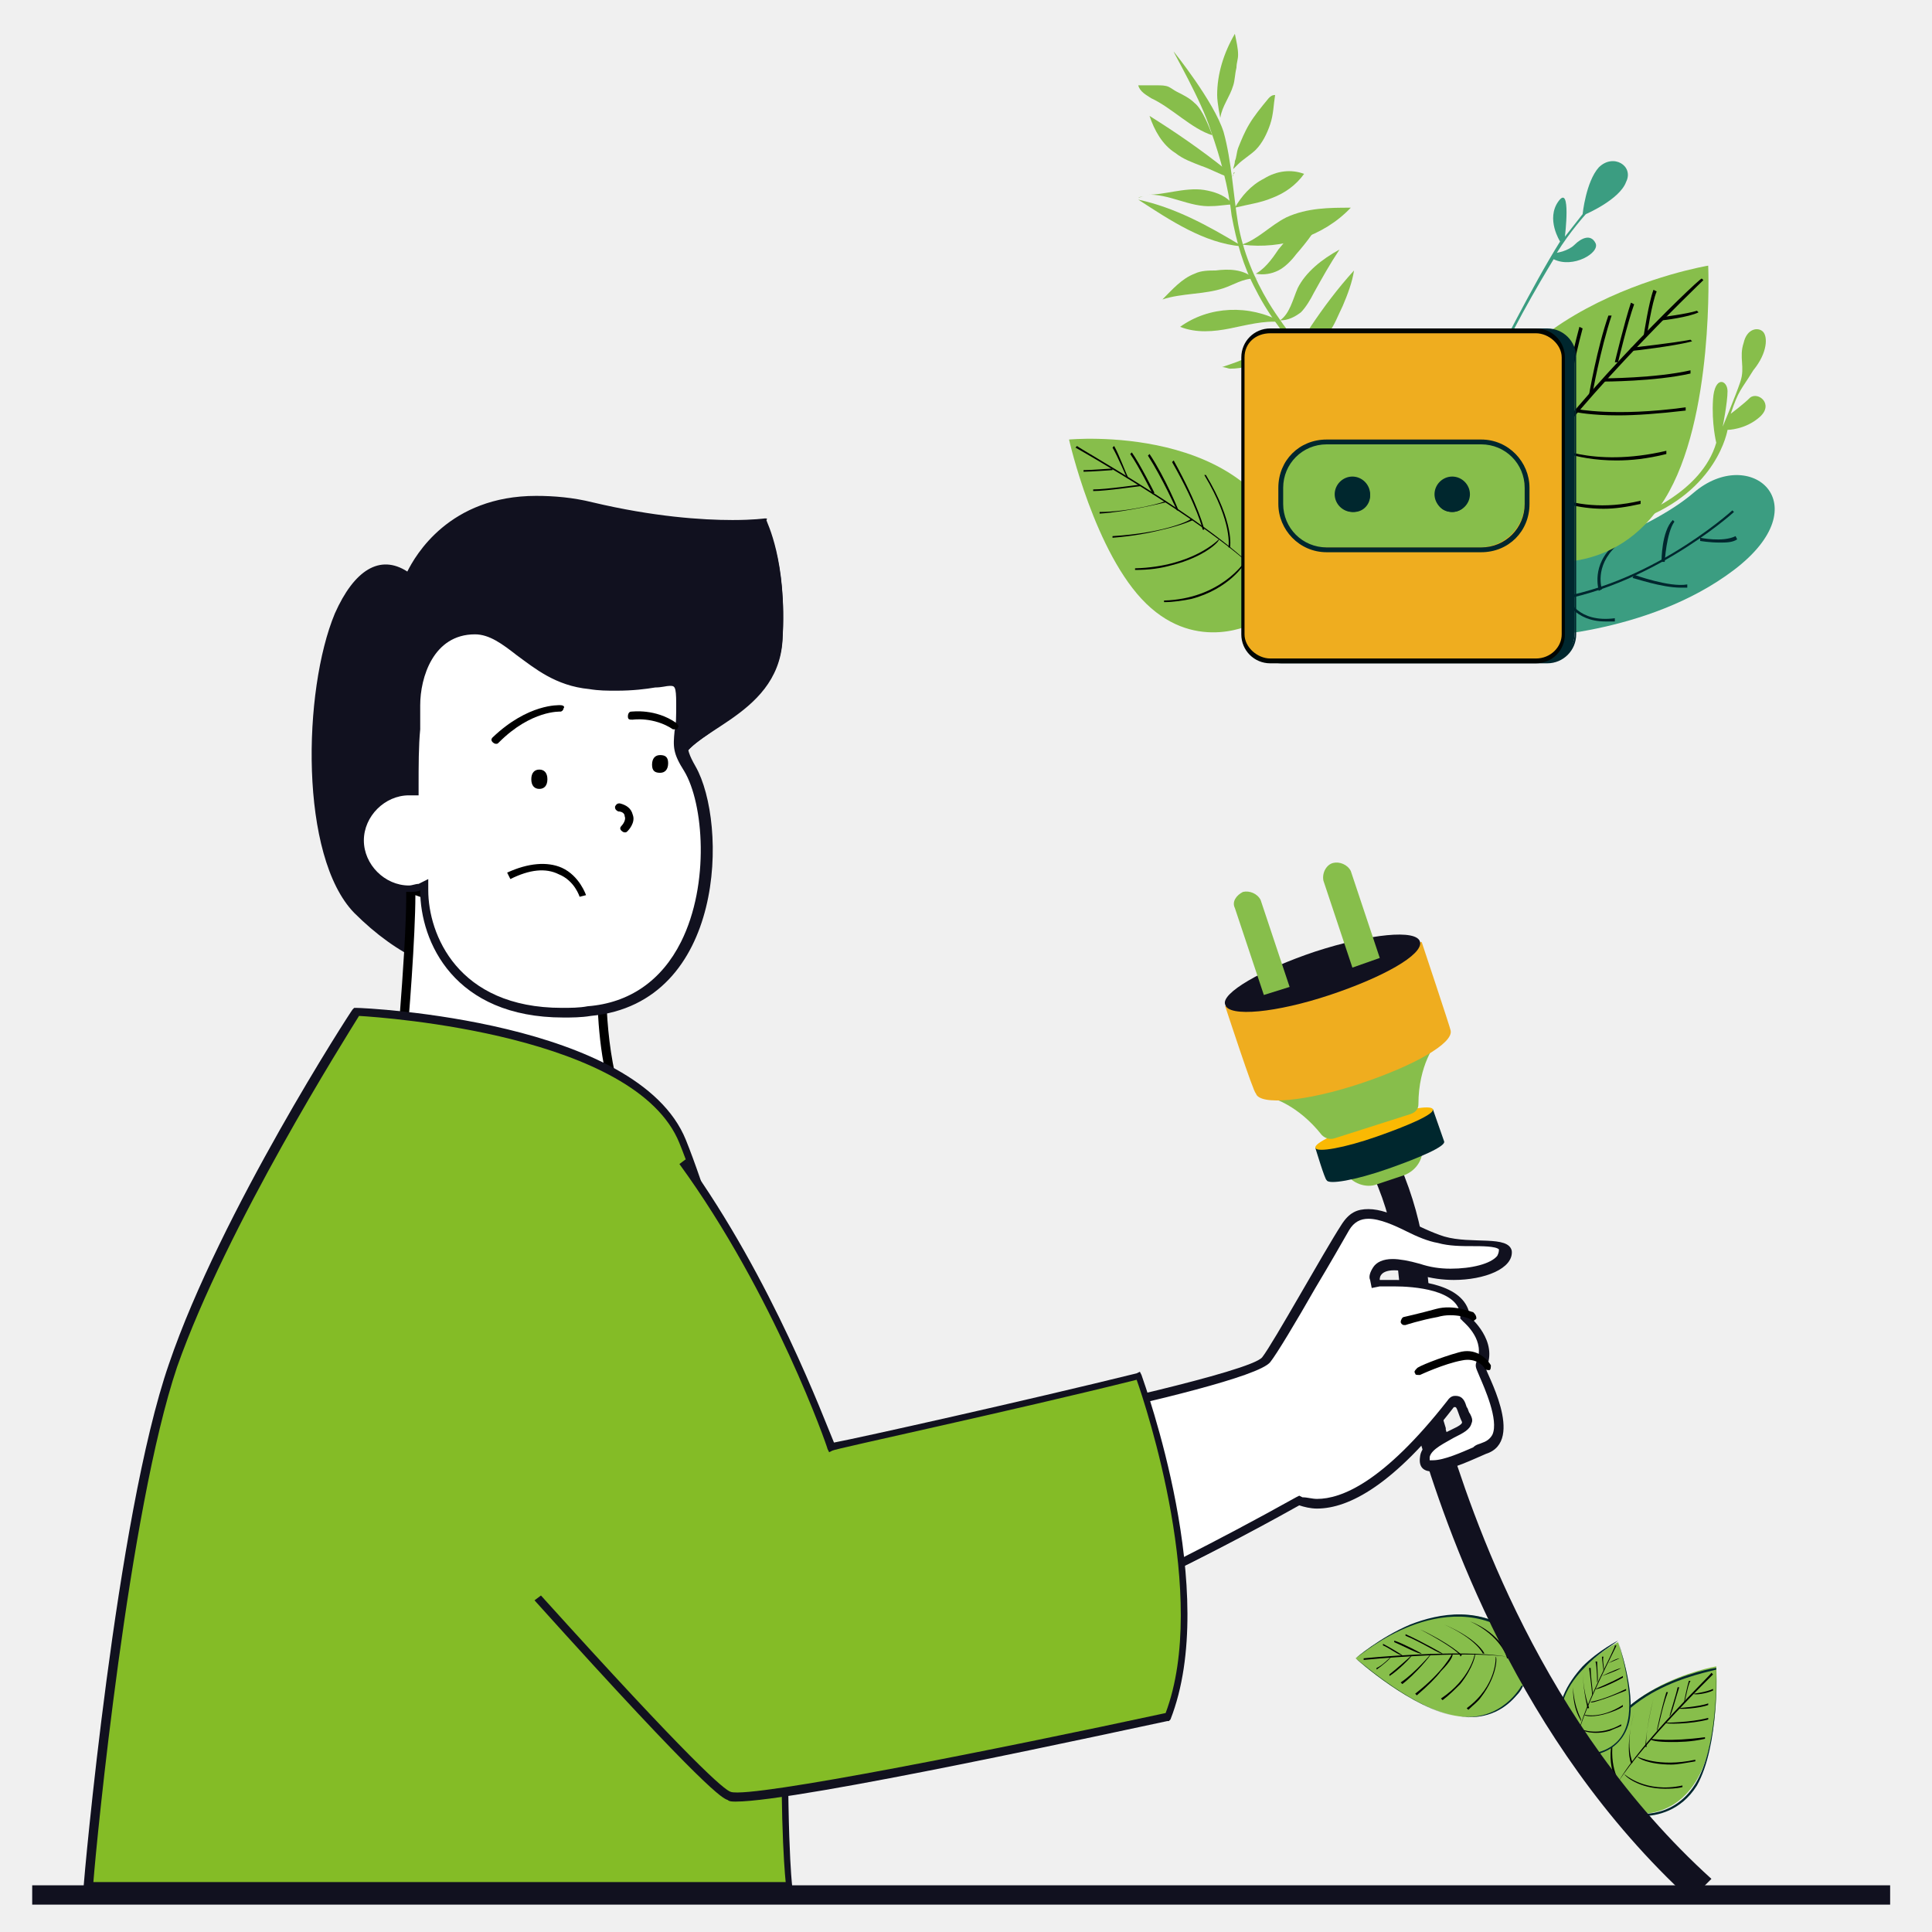
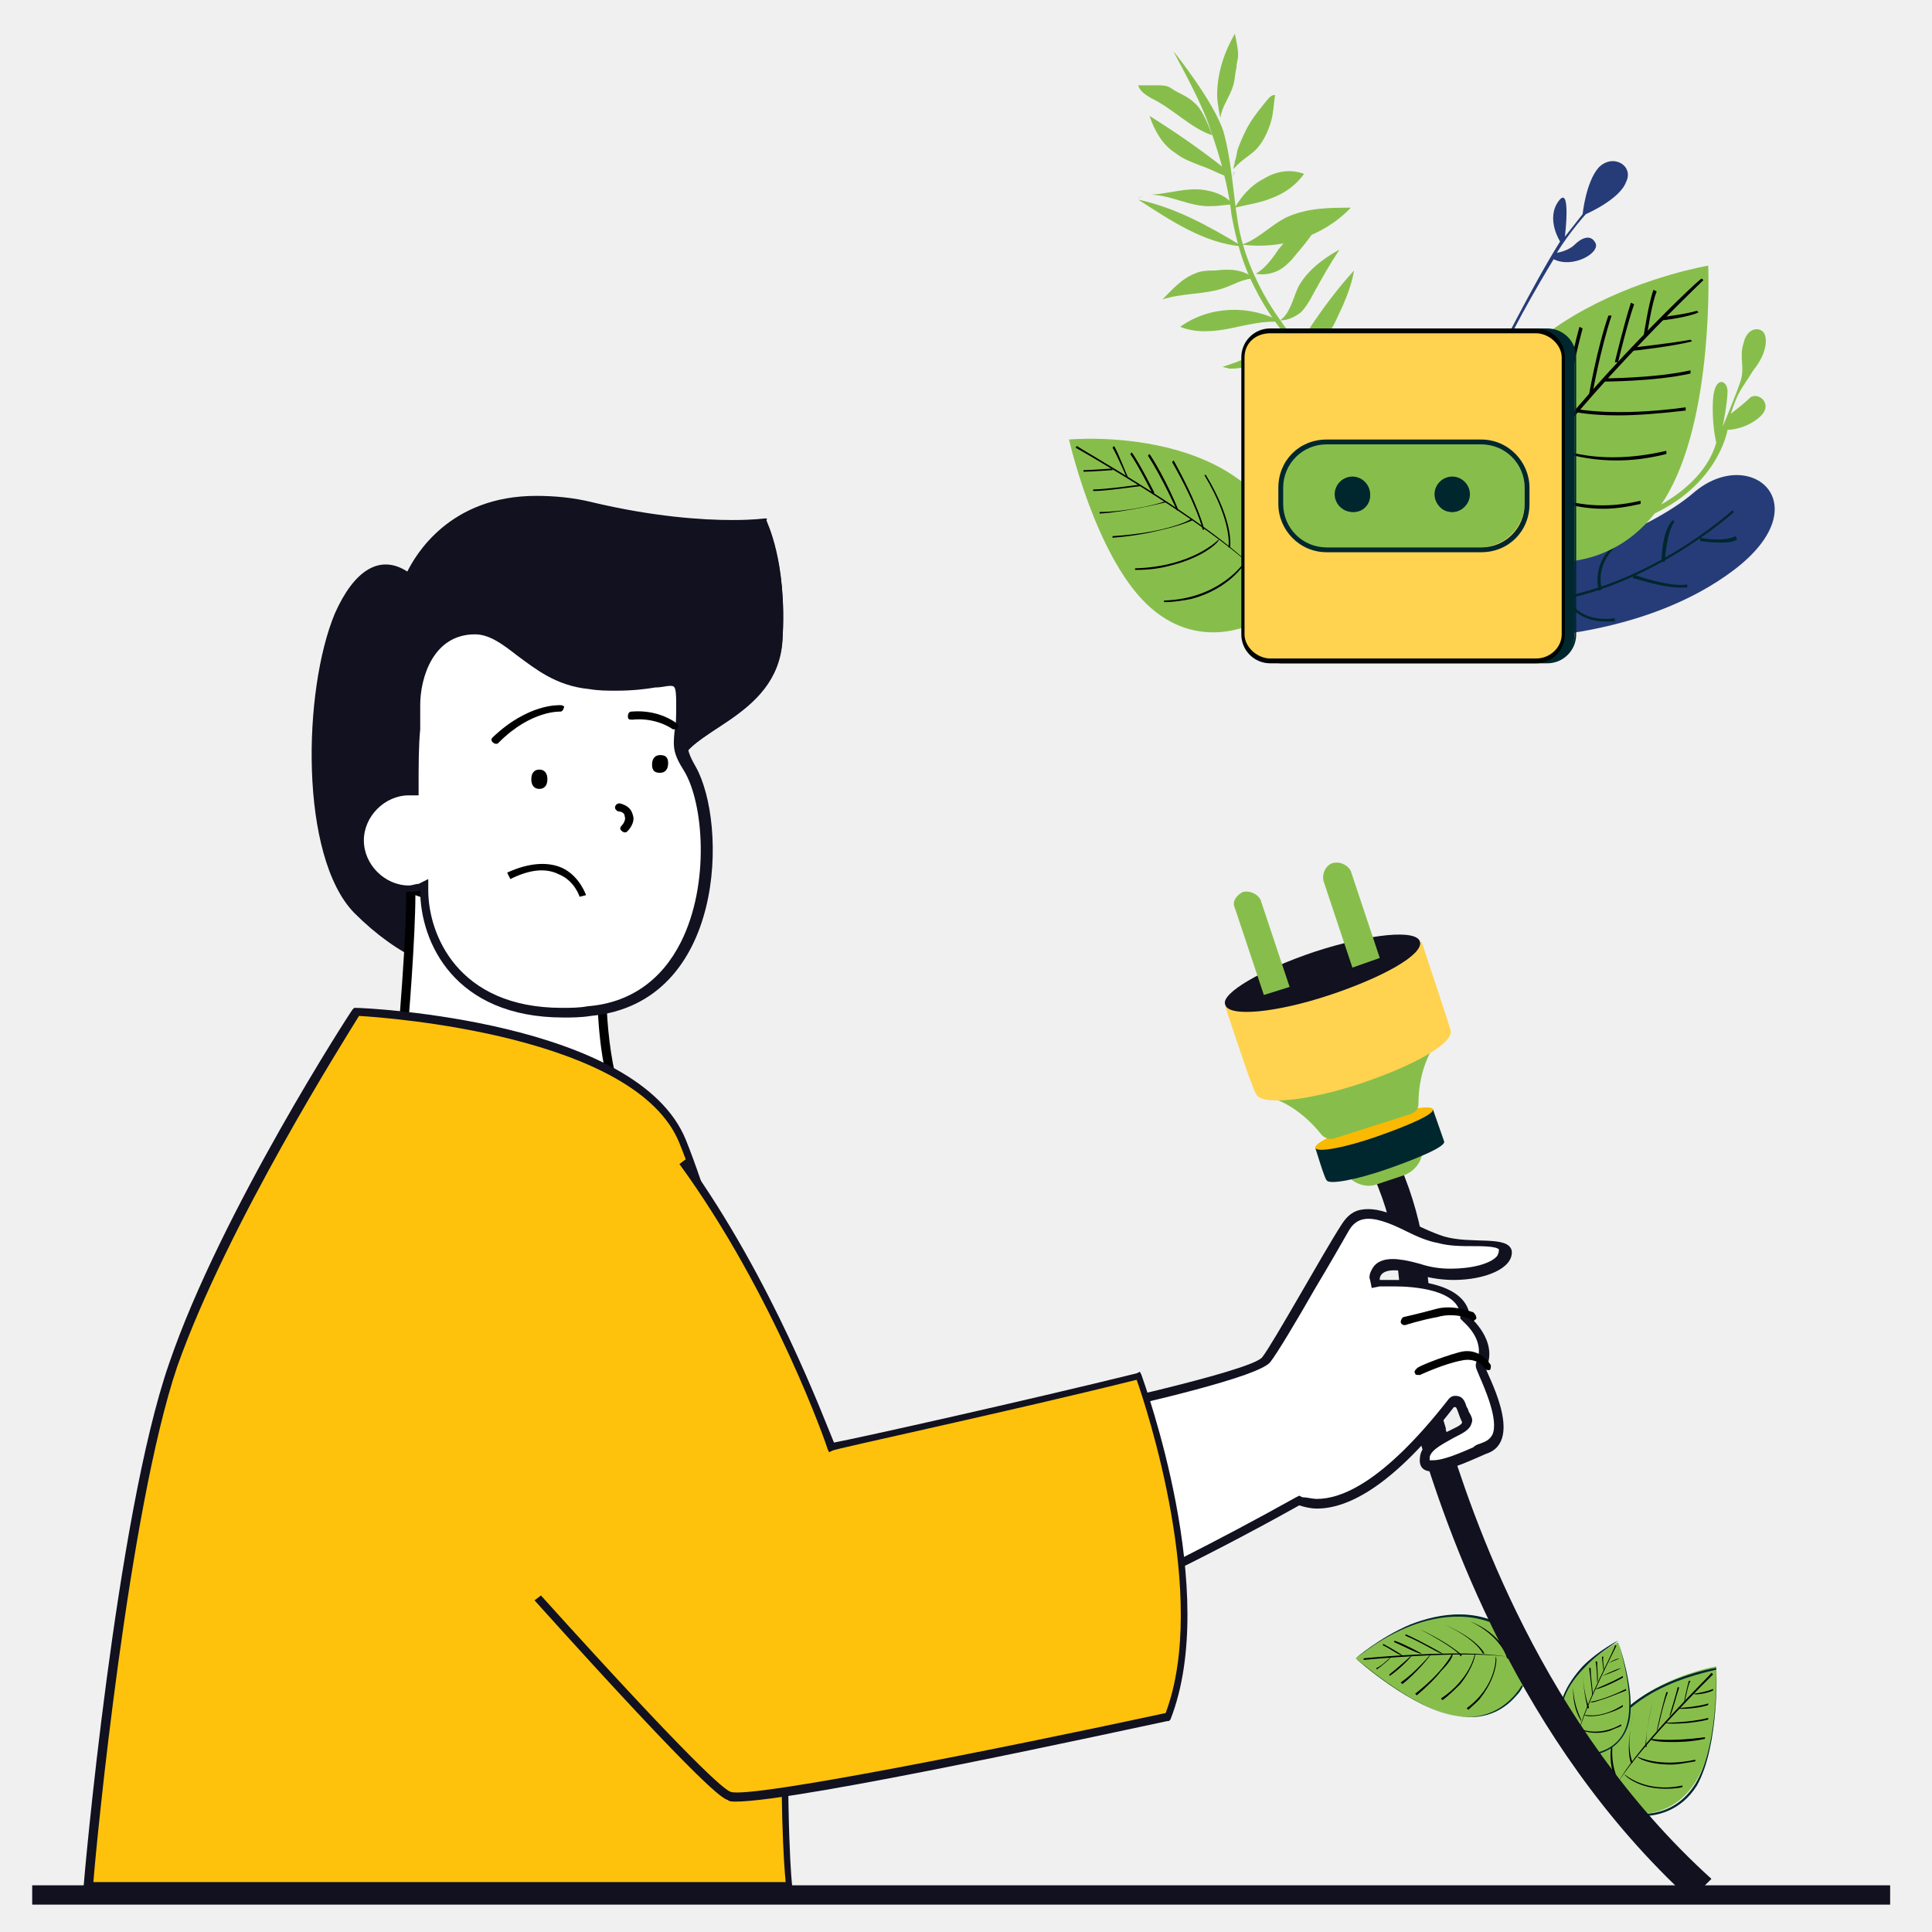
<svg xmlns="http://www.w3.org/2000/svg" version="1.1" id="Capa_1" x="0px" y="0px" viewBox="0 0 120 120" style="enable-background:new 0 0 120 120;" xml:space="preserve">
  <style type="text/css">
	.st0{fill:#11111F;}
- 	.st1{fill:#3B9D81;}
+ 	.st1{fill:#263C78;}
	.st2{fill:#87BE4B;}
	.st3{fill:#00272E;}
	.st4{fill:#FAB903;}
- 	.st5{fill:#EFAD1F;}
+ 	.st5{fill:#ffd350;}
	.st6{fill:#FFFFFF;}
- 	.st7{fill:#84BC26;}
+ 	.st7{fill:#FEC20C;}
	.st8{fill:#000502;}
</style>
  <g>
    <g>
      <rect x="2" y="117.1" class="st0" width="115.4" height="1.2" />
    </g>
    <g>
      <g>
        <g>
          <path class="st1" d="M99.3,10.4c-0.8,0.9-1,2.9-1,2.9l-1.1,1.4c0,0,0.4-3.3-0.4-2.2c-0.8,1.1,0.1,2.5,0.1,2.5      c-1.7,2.7-4.2,7.7-4.2,7.7l0.2,0.1c1.2-2.8,3.6-6.7,3.6-6.7c1.2,0.6,2.9-0.4,2.6-1s-0.9-0.3-1.3,0.1s-1.1,0.5-1.1,0.5      c0.8-1.3,1.8-2.4,1.8-2.4s2.1-0.9,2.5-2C101.5,10.3,100.2,9.5,99.3,10.4z" />
        </g>
        <g>
          <path class="st2" d="M109.5,20.6c-0.3-0.3-1-0.2-1.2,0.7c-0.3,0.9,0.1,1.5-0.2,2.4c-0.3,0.9-1.1,2.8-1.1,2.8s0.3-1.5,0.3-2.2      s-0.8-1-0.9,0.5c-0.1,1.5,0.2,2.7,0.2,2.7c-0.9,3.1-4.8,4.5-4.8,4.5l0,0.3c4.9-1.8,5.5-5.6,5.5-5.6s1.1,0,2-0.8      c0.9-0.8-0.1-1.6-0.6-1.2c-0.4,0.4-1.2,1-1.2,1c0.5-1.5,0.6-1.4,1.4-2.7C109.8,21.9,109.8,20.9,109.5,20.6z" />
        </g>
        <g>
          <g>
            <path class="st1" d="M105.2,30.6c-2.9,2.5-8.9,4.3-8.9,4.3l-1.6,4.7c0,0,7.6-0.1,13-4.2S108.7,27.6,105.2,30.6z" />
          </g>
          <g>
            <path class="st3" d="M95.2,37.3l0,0.2c6.7-0.5,12.4-5.6,12.5-5.7l-0.1-0.1C107.6,31.7,101.9,36.9,95.2,37.3z" />
          </g>
          <g>
            <path class="st3" d="M105.6,33.4l0,0.2c0,0,0.6,0.1,1.2,0.1c0.4,0,0.8,0,1.1-0.2l-0.1-0.2C107,33.7,105.6,33.4,105.6,33.4z" />
          </g>
          <g>
            <path class="st3" d="M103.2,34.9h0.2c0,0,0.1-1.8,0.6-2.5l-0.1-0.1C103.2,33,103.2,34.8,103.2,34.9z" />
          </g>
          <g>
            <path class="st3" d="M101.5,35.7l-0.1,0.2c0.1,0,1.8,0.6,3,0.6c0.2,0,0.3,0,0.4,0l0-0.2C103.7,36.5,101.5,35.7,101.5,35.7z" />
          </g>
          <g>
            <path class="st3" d="M99.3,36.7l0.2-0.1c0,0-0.5-1.4,0.9-2.7l-0.1-0.1C98.8,35.1,99.3,36.6,99.3,36.7z" />
          </g>
          <g>
            <path class="st3" d="M97.4,37.1l-0.2,0.1c0,0,0.6,1.4,2.5,1.4c0.2,0,0.4,0,0.6,0l0-0.2C98,38.7,97.4,37.2,97.4,37.1z" />
          </g>
        </g>
        <g>
          <g>
            <path class="st2" d="M90.9,30.3l4.3,4.5c0,0,5.1,1.2,8.2-3.8c3.1-5,2.7-14.5,2.7-14.5S91,19,90.9,30.3z" />
          </g>
          <g>
            <path d="M93.8,30.9L94,31c3-5.2,11.7-13.5,11.8-13.6l-0.1-0.1C105.5,17.3,96.8,25.7,93.8,30.9z" />
          </g>
          <g>
            <path d="M103.2,19.7l0,0.2c0.1,0,1.7-0.2,2.3-0.5l-0.1-0.1C104.8,19.5,103.2,19.7,103.2,19.7z" />
          </g>
          <g>
            <path d="M101.3,21.6l0,0.2c0.1,0,2.7-0.3,3.8-0.6l-0.1-0.1C104,21.3,101.3,21.6,101.3,21.6z" />
          </g>
          <g>
            <path d="M99.6,23.5v0.2c0,0,3.2,0,5.4-0.5l0-0.2C102.8,23.5,99.6,23.5,99.6,23.5z" />
          </g>
          <g>
            <path d="M97.9,25.4l0,0.2c0,0,0.9,0.2,2.6,0.2c1.1,0,2.5-0.1,4.2-0.3l0-0.2C100.3,25.9,97.9,25.4,97.9,25.4z" />
          </g>
          <g>
            <path d="M96.2,27.6l-0.1,0.1c0,0,1.6,0.9,4.3,0.9c0.9,0,1.9-0.1,3.1-0.4l0-0.2C98.8,29.1,96.2,27.6,96.2,27.6z" />
          </g>
          <g>
            <path d="M94.6,29.8l-0.1,0.1c0,0,1.9,1.7,5.1,1.7c0.7,0,1.4-0.1,2.3-0.3l0-0.2C97.3,32.2,94.6,29.8,94.6,29.8z" />
          </g>
          <g>
            <g>
              <path d="M102.1,20.8l0.2,0c0,0,0.3-2,0.6-2.7l-0.2-0.1C102.4,18.8,102.1,20.8,102.1,20.8z" />
            </g>
            <g>
              <path d="M100.3,22.5l0.2,0c0,0,0.6-2.5,1-3.6l-0.2-0.1C100.9,20,100.3,22.5,100.3,22.5z" />
            </g>
            <g>
              <path d="M98.7,24.5l0.2,0c0,0,0.5-2.8,1.2-4.9l-0.2,0C99.2,21.6,98.7,24.5,98.7,24.5z" />
            </g>
            <g>
              <path d="M98.1,20.3c-1.1,4.1-1,6-1,6.1l0.2,0c0,0-0.1-1.9,1-6L98.1,20.3z" />
            </g>
            <g>
              <path d="M95.8,22.1c-1.3,4.4-0.4,6.2-0.4,6.3l0.1-0.1c0,0-0.8-1.8,0.4-6.1L95.8,22.1z" />
            </g>
            <g>
              <path d="M93.4,24.4l-0.2,0c-1.2,4.3,0.5,6.6,0.5,6.6l0.1-0.1C93.9,30.9,92.3,28.6,93.4,24.4z" />
            </g>
          </g>
        </g>
        <g>
          <g>
            <path class="st2" d="M80.2,34.5l-2.3,4.2c0,0-3.5,1.9-6.7-1.2s-4.8-10.2-4.8-10.2S77.9,26.2,80.2,34.5z" />
          </g>
          <g>
            <path d="M78.1,35.5L78.1,35.5c-3.3-3.2-11.3-7.7-11.3-7.7l0.1-0.1C66.9,27.8,74.9,32.2,78.1,35.5z" />
          </g>
          <g>
            <path d="M69.1,29.1l0,0.1c-0.1,0-1.3,0.1-1.8,0.1l0-0.1C67.8,29.2,69,29.1,69.1,29.1z" />
          </g>
          <g>
            <path d="M70.8,30.1l0,0.1c-0.1,0-2.1,0.3-2.9,0.3v-0.1C68.7,30.4,70.8,30.1,70.8,30.1z" />
          </g>
          <g>
            <path d="M72.4,31.1l0,0.1c0,0-2.4,0.6-4.1,0.7v-0.1C70.1,31.8,72.4,31.2,72.4,31.1z" />
          </g>
          <g>
            <path d="M74,32.2l0.1,0.1c0,0-0.6,0.3-1.9,0.6c-0.8,0.2-1.8,0.4-3.1,0.5l0-0.1C72.4,33.1,74,32.3,74,32.2z" />
          </g>
          <g>
            <path d="M75.7,33.5L75.7,33.5c0.1,0.1-0.9,1.1-2.9,1.6c-0.7,0.2-1.4,0.3-2.3,0.3v-0.1C74.1,35.2,75.7,33.5,75.7,33.5z" />
          </g>
          <g>
            <path d="M77.3,34.9L77.3,34.9c0.1,0.1-1,1.7-3.3,2.3c-0.5,0.1-1.1,0.2-1.7,0.2v-0.1C75.8,37.2,77.3,34.9,77.3,34.9z" />
          </g>
          <g>
            <g>
              <path d="M70.1,29.7l-0.1,0c0,0-0.6-1.4-0.9-1.9l0.1-0.1C69.5,28.2,70,29.6,70.1,29.7z" />
            </g>
            <g>
              <path d="M71.7,30.6l-0.1,0.1c0,0-0.9-1.8-1.4-2.5l0.1-0.1C70.8,28.8,71.7,30.6,71.7,30.6z" />
            </g>
            <g>
              <path d="M73.2,31.7l-0.1,0c0,0-0.9-2-1.8-3.4l0.1-0.1C72.4,29.7,73.2,31.7,73.2,31.7z" />
            </g>
            <g>
              <path d="M72.9,28.6c1.6,2.9,1.9,4.3,1.9,4.3l-0.1,0c0,0-0.3-1.4-1.9-4.2L72.9,28.6z" />
            </g>
            <g>
              <path d="M74.9,29.5c1.8,3,1.5,4.5,1.5,4.5l-0.1,0c0,0,0.3-1.5-1.5-4.5L74.9,29.5z" />
            </g>
            <g>
              <path d="M77.1,30.7L77.1,30.7c1.8,2.9,1,4.9,1,4.9l-0.1,0C78,35.5,78.8,33.5,77.1,30.7z" />
            </g>
          </g>
        </g>
        <g>
          <g>
            <g>
              <path class="st2" d="M82.7,24c-1.3-1.7-2.8-3.4-3.9-5.2c-0.9-1.5-1.6-3.2-1.9-4.9c-0.3-1.8-0.4-3.9-0.9-5.7        c-0.6-1.9-3.1-5-3.1-5c0,0.1,1.7,3,2.3,4.9c0.6,1.7,1.1,3.5,1.3,5.3c0.3,1.6,0.7,3.1,1.5,4.6c0.9,1.8,2.2,3.3,3.4,4.8        c0.7,0.9,1.5,1.8,2.2,2.8c0.7,1,1.3,1.9,0.9,3.1c0,0,0.1,0.1,0.1,0c0.3-0.7,0.2-1.5-0.1-2.1C84.1,25.6,83.4,24.8,82.7,24z" />
            </g>
          </g>
          <g>
            <g>
              <path class="st2" d="M73.3,20.3c1,0.4,2.1,0.3,3.1,0.1c1-0.2,2.1-0.5,3.1-0.4l0.1,0C77.6,18.9,75.1,19,73.3,20.3z" />
            </g>
            <g>
              <path class="st2" d="M77.9,17.2c0.1,0,0.1,0.1,0.2,0.1L77.9,17.2C77.9,17.2,77.9,17.2,77.9,17.2z" />
            </g>
            <g>
              <path class="st2" d="M75.5,16.8c-0.4,0-0.9,0-1.3,0.2c-0.8,0.3-1.4,1-2,1.6c1.2-0.4,2.6-0.3,3.8-0.7c0.6-0.2,1.2-0.6,1.9-0.6        C77.2,16.7,76.3,16.7,75.5,16.8z" />
            </g>
            <g>
              <path class="st2" d="M70.7,12.4c2,1.3,4.1,2.7,6.4,2.9L77,15.2C75,14,73,12.9,70.7,12.4z" />
            </g>
            <g>
              <path class="st2" d="M74.8,11.8c-0.6-0.1-1.3,0-1.9,0.1c-0.6,0.1-1.1,0.2-1.7,0.2c1.4-0.1,2.7,0.8,4.1,0.7        c0.4,0,0.9-0.1,1.3-0.1l-0.2-0.2C76,12.1,75.4,11.9,74.8,11.8z" />
            </g>
            <g>
              <path class="st2" d="M71.1,12.2c-0.1,0-0.3,0-0.4,0.1C70.9,12.2,71,12.2,71.1,12.2z" />
            </g>
            <g>
              <path class="st2" d="M76.1,10.5c-1.5-1.2-3.1-2.3-4.7-3.3c0.3,0.9,0.8,1.8,1.6,2.3c0.5,0.4,1.1,0.6,1.6,0.8        c0.6,0.2,1.1,0.5,1.7,0.7l0.2,0.1C76.5,10.9,76.3,10.7,76.1,10.5z" />
            </g>
            <g>
              <path class="st2" d="M78.5,11.1c-0.8,0.4-1.4,1.1-1.8,1.8c0.8-0.2,1.6-0.3,2.3-0.6c0.8-0.3,1.5-0.8,2-1.5        C80.2,10.5,79.3,10.6,78.5,11.1z" />
            </g>
            <g>
              <path class="st2" d="M76.7,12.9C76.7,12.9,76.7,12.9,76.7,12.9C76.7,12.9,76.7,12.9,76.7,12.9L76.7,12.9z" />
            </g>
            <g>
              <path class="st2" d="M77,15.3c0.1,0,0.1,0,0.2-0.1c0,0,0,0,0,0L77,15.3z" />
            </g>
            <g>
              <path class="st2" d="M79.9,13.5c-1,0.5-1.8,1.4-2.8,1.7c0,0,0.1,0,0.1,0c2.4,0.3,5-0.5,6.7-2.3C82.6,12.9,81.2,12.9,79.9,13.5        z" />
            </g>
            <g>
              <path class="st2" d="M77.1,15.2C77.1,15.2,77.1,15.2,77.1,15.2L77.1,15.2C77.2,15.2,77.1,15.2,77.1,15.2z" />
            </g>
            <g>
              <path class="st2" d="M79.4,15.5c-0.4,0.6-0.9,1.3-1.6,1.6l0.2-0.1c0.5,0.1,1,0,1.4-0.2c0.4-0.2,0.8-0.6,1.1-1        c0.7-0.8,1.3-1.6,1.8-2.6C81.2,13.5,80.2,14.5,79.4,15.5z" />
            </g>
            <g>
              <path class="st2" d="M79.5,19.9L79.5,19.9C79.4,19.9,79.4,19.9,79.5,19.9L79.5,19.9z" />
              <path class="st2" d="M80.6,17.9c-0.3,0.7-0.5,1.6-1.1,2c0.5,0,0.9-0.2,1.3-0.5c0.3-0.3,0.6-0.8,0.8-1.2c0.5-0.9,1-1.8,1.6-2.7        C82.1,16.1,81.1,16.9,80.6,17.9z" />
            </g>
            <g>
              <path class="st2" d="M79.2,21.4c-0.5,0.2-1,0.5-1.5,0.7c-0.6,0.3-1.2,0.5-1.8,0.7c0.2,0,0.4,0.1,0.5,0.1c1.6,0,3-1,4.6-1.1        l-0.2-0.3C80.3,21.1,79.7,21.2,79.2,21.4z" />
            </g>
            <g>
              <path class="st2" d="M81,21.8L81,21.8c0.7-0.1,1.1-0.6,1.5-1.1s0.6-1.1,0.9-1.7c0.3-0.7,0.6-1.5,0.7-2.2        c-1,1.1-1.9,2.3-2.7,3.5C81.1,20.8,80.8,21.3,81,21.8z" />
            </g>
            <g>
              <path class="st2" d="M84.7,21.9c-0.9,0.2-1.8,0.6-2.4,1.2l-0.1,0.2c0.4-0.3,1-0.3,1.6-0.4c1.3,0,2.5-0.4,3.6-1        C86.5,21.8,85.6,21.8,84.7,21.9z" />
            </g>
            <g>
              <path class="st2" d="M82.1,23.5c0.1,0,0.1,0,0.2,0l-0.1-0.1C82.2,23.4,82.1,23.4,82.1,23.5z" />
            </g>
            <g>
              <path class="st2" d="M79.7,25.6c-0.5,0.7-0.9,1.5-1.4,2.1c0.6-0.1,1.3-0.3,1.8-0.7c0.2-0.2,0.4-0.4,0.6-0.6        c0.5-0.6,1-1.3,1.2-2.1c0.1-0.3,0.1-0.6,0.3-0.8c-0.2,0-0.5,0.1-0.7,0.3C80.7,24.2,80.1,24.9,79.7,25.6z" />
            </g>
          </g>
          <g>
            <path class="st2" d="M76.6,10.9c0-0.1,0-0.2,0.1-0.2c-0.1,0.1-0.1,0.2-0.2,0.3L76.6,10.9z" />
          </g>
          <g>
            <path class="st2" d="M77.6,7.7c-0.3,0.5-0.5,1-0.7,1.5c-0.1,0.3-0.1,0.6-0.2,0.8c0,0.2-0.1,0.4-0.1,0.5       c0.1-0.1,0.2-0.2,0.3-0.3c0.3-0.3,0.8-0.6,1.1-0.9c0.4-0.4,0.7-1,0.9-1.6c0.2-0.6,0.2-1.2,0.3-1.8c-0.2,0-0.3,0.1-0.4,0.2       C78.3,6.7,77.9,7.2,77.6,7.7z" />
          </g>
          <g>
            <path class="st2" d="M74.2,6.4c-0.3-0.3-0.7-0.5-1.1-0.7c-0.2-0.1-0.3-0.2-0.5-0.3c-0.2-0.1-0.5-0.1-0.7-0.1       c-0.4,0-0.8,0-1.2,0c0.1,0.4,0.5,0.6,0.8,0.8C72.8,6.7,74,8,75.3,8.4C75.1,7.9,74.7,6.8,74.2,6.4z" />
          </g>
          <g>
            <path class="st2" d="M75.6,5.9c0,0.5,0.2,1.5,0.2,1.4c0.1-0.7,0.6-1.3,0.8-2c0.1-0.3,0.1-0.7,0.2-1.1c0-0.3,0.1-0.5,0.1-0.8       c0-0.4-0.1-0.8-0.2-1.3C76,3.3,75.6,4.6,75.6,5.9z" />
          </g>
        </g>
      </g>
      <g>
        <g>
          <g>
            <path class="st2" d="M99.1,110.4l2.1,2.2c0,0,2.5,0.6,4.1-1.9s1.3-7.2,1.3-7.2S99.1,104.8,99.1,110.4z" />
            <path class="st3" d="M106.6,103.6L106.6,103.6c-0.1,0-1.9,0.3-3.8,1.3c-1.7,0.9-3.8,2.6-3.8,5.6h0.1c0-2.9,2.1-4.6,3.8-5.5       c1.7-0.9,3.4-1.2,3.7-1.3c0,0.5,0.1,4.8-1.3,7.1c-1.5,2.4-4,1.8-4,1.8l0,0.1c0,0,0.3,0.1,0.7,0.1c0.9,0,2.4-0.3,3.4-1.9       C106.8,108.4,106.6,103.7,106.6,103.6L106.6,103.6z" />
          </g>
          <g>
            <path d="M100.5,110.7L100.5,110.7c1.6-2.5,5.9-6.7,5.9-6.7l-0.1-0.1C106.3,104,102,108.1,100.5,110.7z" />
          </g>
          <g>
            <path d="M105.2,105.2L105.2,105.2c0,0.1,0.8,0,1.2-0.2l0-0.1C106,105.1,105.2,105.2,105.2,105.2z" />
          </g>
          <g>
            <path d="M104.2,106.1L104.2,106.1c0.1,0.1,1.4,0,1.9-0.2l0-0.1C105.6,106,104.2,106.1,104.2,106.1z" />
          </g>
          <g>
            <path d="M103.4,107L103.4,107c0,0.1,1.6,0.1,2.7-0.2l0-0.1C105,107,103.4,107,103.4,107z" />
          </g>
          <g>
            <path d="M102.5,108L102.5,108c0,0.1,0.4,0.2,1.3,0.2c0.5,0,1.2,0,2.1-0.2l0-0.1C103.7,108.2,102.6,108,102.5,108z" />
          </g>
          <g>
            <path d="M101.7,109.1L101.7,109.1c0,0.1,0.7,0.5,2.1,0.5c0.4,0,0.9-0.1,1.5-0.2l0-0.1C103,109.8,101.7,109.1,101.7,109.1z" />
          </g>
          <g>
            <path d="M100.9,110.2L100.9,110.2c0,0.1,0.9,0.9,2.5,0.9c0.3,0,0.7,0,1.1-0.1l0-0.1C102.2,111.4,100.9,110.2,100.9,110.2z" />
          </g>
          <g>
            <g>
              <path d="M104.6,105.7L104.6,105.7c0.1,0,0.2-1,0.4-1.3l-0.1,0C104.8,104.7,104.6,105.7,104.6,105.7z" />
            </g>
            <g>
              <path d="M103.7,106.6L103.7,106.6c0.1,0,0.4-1.2,0.6-1.8l-0.1,0C104.1,105.3,103.7,106.5,103.7,106.6z" />
            </g>
            <g>
              <path d="M102.9,107.5L102.9,107.5c0.1,0,0.3-1.4,0.7-2.4l-0.1,0C103.2,106.1,102.9,107.5,102.9,107.5z" />
            </g>
            <g>
              <path d="M102.7,105.5c-0.5,2.1-0.5,3-0.5,3h0.1C102.2,108.5,102.2,107.5,102.7,105.5L102.7,105.5z" />
            </g>
            <g>
              <path d="M101.5,106.4c-0.6,2.2-0.2,3.1-0.2,3.1l0.1,0C101.4,109.4,100.9,108.5,101.5,106.4L101.5,106.4z" />
            </g>
            <g>
              <path d="M100.3,107.5L100.3,107.5c-0.7,2.1,0.2,3.3,0.2,3.3l0.1-0.1C100.6,110.7,99.8,109.6,100.3,107.5z" />
            </g>
          </g>
        </g>
        <g>
          <g>
            <path class="st2" d="M94.3,101.6l0.3,3.1c0,0-1.2,2.3-4,1.9c-2.9-0.4-6.4-3.6-6.4-3.6S90,98,94.3,101.6z" />
            <path class="st3" d="M84.2,103L84.2,103c0,0,1.5-1.3,3.4-2.1c1.8-0.7,4.4-1.2,6.7,0.7l-0.1,0.1c-2.2-1.8-4.8-1.4-6.6-0.7       c-1.8,0.7-3.1,1.8-3.4,2c0.4,0.3,3.7,3.2,6.3,3.6c2.8,0.4,4-1.9,4-1.9l0.1,0c0,0-0.1,0.3-0.4,0.6c-0.6,0.7-1.7,1.6-3.7,1.3       C87.8,106.2,84.3,103.1,84.2,103L84.2,103z" />
          </g>
          <g>
            <path d="M93.6,102.9L93.6,102.9c-2.9-0.4-8.9,0.2-8.9,0.2l0-0.1C84.7,103,90.7,102.4,93.6,102.9z" />
          </g>
          <g>
            <path d="M86.4,102.9L86.4,102.9c0,0.1-0.6,0.6-0.9,0.8l0-0.1C85.8,103.5,86.4,102.9,86.4,102.9z" />
          </g>
          <g>
            <path d="M87.7,102.8L87.7,102.8c0,0.1-0.9,1-1.4,1.3l0-0.1C86.7,103.7,87.7,102.8,87.7,102.8z" />
          </g>
          <g>
            <path d="M88.9,102.7L88.9,102.7c0,0.1-1,1.3-1.8,1.9l-0.1-0.1C87.9,103.9,88.9,102.7,88.9,102.7z" />
          </g>
          <g>
            <path d="M90.2,102.7L90.2,102.7c0.1,0.1-0.1,0.5-0.7,1.1c-0.3,0.4-0.8,0.9-1.5,1.5l-0.1-0.1C89.7,103.8,90.2,102.7,90.2,102.7z       " />
          </g>
          <g>
            <path d="M91.6,102.7L91.6,102.7c0.1,0-0.1,0.9-0.9,1.9c-0.3,0.3-0.7,0.7-1.1,1l-0.1-0.1C91.3,104.3,91.6,102.8,91.6,102.7z" />
          </g>
          <g>
            <path d="M92.9,102.9L92.9,102.9c0.1,0,0.1,1.2-0.9,2.5c-0.2,0.3-0.5,0.5-0.8,0.8l-0.1-0.1C93,104.7,92.9,102.9,92.9,102.9z" />
          </g>
          <g>
            <g>
              <path d="M87.1,102.8L87.1,102.8c-0.1,0.1-0.9-0.5-1.2-0.6l0-0.1C86.3,102.3,87.1,102.8,87.1,102.8z" />
            </g>
            <g>
              <path d="M88.3,102.7L88.3,102.7c-0.1,0.1-1.2-0.5-1.7-0.7l0-0.1C87.2,102.1,88.3,102.7,88.3,102.7z" />
            </g>
            <g>
              <path d="M89.6,102.7L89.6,102.7c-0.1,0.1-1.3-0.7-2.3-1.1l0-0.1C88.4,102,89.6,102.7,89.6,102.7z" />
            </g>
            <g>
              <path d="M88.2,101.2c1.9,0.9,2.6,1.6,2.6,1.6l-0.1,0.1C90.8,102.8,90.1,102.2,88.2,101.2L88.2,101.2z" />
            </g>
            <g>
              <path d="M89.7,100.9c2.1,0.9,2.5,1.8,2.5,1.8l-0.1,0C92.1,102.7,91.7,101.8,89.7,100.9L89.7,100.9z" />
            </g>
            <g>
              <path d="M91.3,100.7L91.3,100.7c2,0.8,2.4,2.2,2.4,2.3l-0.1,0C93.6,102.9,93.2,101.6,91.3,100.7z" />
            </g>
          </g>
        </g>
        <g>
          <g>
            <path class="st2" d="M97,108l1.9,1c0,0,1.8-0.1,2.2-2.1c0.5-1.9-0.6-4.9-0.6-4.9S95.9,104.3,97,108z" />
            <path class="st3" d="M100.5,101.9L100.5,101.9c0,0-1.2,0.6-2.2,1.6c-0.9,1-1.9,2.5-1.3,4.4l0.1,0c-0.6-1.9,0.4-3.4,1.3-4.3       C99.2,102.7,100.3,102.1,100.5,101.9c0.1,0.4,1,3.2,0.6,5c-0.4,1.9-2.2,2-2.2,2v0.1c0,0,0.2,0,0.5-0.1c0.6-0.2,1.5-0.7,1.8-2       C101.6,105,100.5,102,100.5,101.9L100.5,101.9z" />
          </g>
          <g>
            <path d="M98,107.8L98,107.8c0.5-2,2.4-5.5,2.4-5.6l-0.1,0C100.4,102.3,98.4,105.8,98,107.8z" />
          </g>
          <g>
            <path d="M99.9,103.3L99.9,103.3c0,0,0.5-0.2,0.7-0.3l0,0C100.4,103,99.9,103.3,99.9,103.3z" />
          </g>
          <g>
            <path d="M99.5,104.1L99.5,104.1c0,0,0.9-0.3,1.2-0.5l0,0C100.3,103.7,99.5,104.1,99.5,104.1z" />
          </g>
          <g>
            <path d="M99.1,104.9L99.1,104.9c0,0.1,1-0.3,1.7-0.7l0-0.1C100.1,104.5,99.1,104.9,99.1,104.9z" />
          </g>
          <g>
            <path d="M98.8,105.7L98.8,105.7c0,0.1,0.3,0,0.9-0.2c0.3-0.1,0.8-0.3,1.3-0.5l0-0.1C99.6,105.6,98.8,105.7,98.8,105.7z" />
          </g>
          <g>
            <path d="M98.4,106.5L98.4,106.5c0,0.1,0.6,0.2,1.5-0.1c0.3-0.1,0.6-0.2,0.9-0.4l0-0.1C99.4,106.8,98.4,106.5,98.4,106.5z" />
          </g>
          <g>
            <path d="M98.2,107.4L98.2,107.4c0,0.1,0.8,0.4,1.8,0.1c0.2-0.1,0.5-0.2,0.7-0.3l0-0.1C99.3,107.9,98.2,107.4,98.2,107.4z" />
          </g>
          <g>
            <g>
              <path d="M99.6,103.8L99.6,103.8c0.1,0-0.1-0.7,0-0.9l-0.1,0C99.5,103.1,99.6,103.7,99.6,103.8z" />
            </g>
            <g>
              <path d="M99.2,104.5L99.2,104.5c0.1,0,0-0.9,0-1.3h-0.1C99.2,103.6,99.2,104.5,99.2,104.5z" />
            </g>
            <g>
              <path d="M98.9,105.3L98.9,105.3c0.1,0-0.1-1-0.1-1.7h-0.1C98.8,104.3,98.9,105.3,98.9,105.3z" />
            </g>
            <g>
              <path d="M98.3,104c0.1,1.4,0.3,2,0.3,2.1l0.1,0C98.7,106,98.4,105.4,98.3,104L98.3,104z" />
            </g>
            <g>
              <path d="M97.7,104.8c0,1.5,0.5,2,0.5,2.1l0,0C98.3,106.8,97.8,106.3,97.7,104.8L97.7,104.8z" />
            </g>
            <g>
              <path d="M97.2,105.8L97.2,105.8c0,1.5,0.8,2.1,0.8,2.1l0,0C98.1,107.8,97.3,107.3,97.2,105.8z" />
            </g>
          </g>
        </g>
        <g>
          <g>
            <path class="st0" d="M88.1,89.2c-0.7-2.4-0.8-4.7-1-6.9c-0.2-3.1-0.3-6.3-2.1-9.9l1.6-0.8c1.9,4,2.1,7.3,2.3,10.6       c0.1,2.2,0.2,4.3,0.9,6.5l0,0.1c1.6,5.2,5.9,18.3,16.5,27.9L105,118C94.2,108.1,89.8,94.8,88.1,89.2L88.1,89.2z" />
          </g>
        </g>
        <g>
          <path class="st2" d="M83.5,72.7l4.8-1.6v0c0.2,0.8-0.3,1.6-1.1,1.9l-1.8,0.6C84.7,73.8,83.8,73.4,83.5,72.7L83.5,72.7z" />
        </g>
        <g>
          <path class="st3" d="M81.7,71.3l7.3-2.4c0,0,0.7,2,0.7,2c0.1,0.3-1.5,1-3.5,1.7c-2,0.7-3.7,1-3.8,0.7      C82.3,73.3,81.7,71.3,81.7,71.3z" />
        </g>
        <g>
          <path class="st4" d="M85.2,69.6c2-0.7,3.7-1,3.8-0.7c0.1,0.3-1.5,1-3.5,1.7c-2,0.7-3.7,1-3.8,0.7C81.6,71,83.1,70.3,85.2,69.6z" />
        </g>
        <g>
          <path class="st2" d="M84.1,66.5l5.1-1.7c0,0-1.1,1.3-1.1,3.8c0,0.3-0.2,0.5-0.5,0.6l-4.7,1.5c-0.3,0.1-0.6,0-0.8-0.2      c-1.5-1.9-3.1-2.3-3.1-2.3L84.1,66.5z" />
        </g>
        <g>
          <path class="st5" d="M76.1,62.5l12.2-4c0,0,1.8,5.4,1.8,5.5c0.2,0.8-2.3,2.2-5.6,3.3s-6.3,1.4-6.5,0.6      C77.9,68,76.1,62.5,76.1,62.5z" />
        </g>
        <g>
          <path class="st0" d="M81.7,59.1c3.4-1.1,6.3-1.4,6.5-0.6c0.2,0.8-2.3,2.2-5.6,3.3s-6.3,1.4-6.5,0.6      C75.8,61.7,78.4,60.2,81.7,59.1z" />
        </g>
        <g>
          <path class="st2" d="M77.2,55.4c0.4-0.1,0.9,0.1,1.1,0.5l1.8,5.4l-1.6,0.5l-1.8-5.4C76.5,56,76.8,55.6,77.2,55.4z" />
        </g>
        <g>
          <path class="st2" d="M82.8,53.6c0.4-0.1,0.9,0.1,1.1,0.5l1.8,5.4L84,60.1l-1.8-5.4C82.1,54.2,82.4,53.7,82.8,53.6z" />
        </g>
      </g>
      <g>
        <g>
          <g>
            <g>
              <path class="st6" d="M66.4,87.9c2.5-0.5,11.6-2.6,12.2-3.4c0.4-0.5,1.6-2.6,2.7-4.5c0.9-1.5,1.7-2.9,2.2-3.7        c0.4-0.6,0.8-0.8,1.4-0.8c0.8,0,1.7,0.4,2.6,0.8c0.6,0.3,1.3,0.6,1.9,0.7c0.7,0.2,1.5,0.2,2.2,0.2c0.9,0,1.8,0,1.9,0.4        c0,0.2,0,0.4-0.2,0.6c-0.5,0.6-1.7,0.9-3.1,0.9c-0.7,0-1.4-0.1-2-0.3c-0.7-0.2-1.2-0.3-1.6-0.3c-0.5,0-0.8,0.1-1,0.4        c-0.2,0.3-0.2,0.6-0.2,0.6l0.1,0.3l0.3,0c0,0,0.4,0,0.9,0c1.3,0,4.2,0.2,4.4,2.1l0,0.1l0.1,0.1c0.1,0.1,1.6,1.3,0.9,2.8        c-0.1,0.1,0,0.2,0.2,0.6c0.3,0.8,1.3,2.8,0.8,3.9c-0.1,0.3-0.4,0.5-0.8,0.7c-0.1,0.1-0.4,0.1-0.6,0.2        c-0.8,0.3-1.9,0.8-2.6,0.8c-0.2,0-0.3,0-0.4-0.1c-0.1-0.1-0.1-0.2-0.1-0.4c0.1-0.6,1-1.1,1.7-1.4c0.5-0.3,0.9-0.4,0.9-0.7        l0-0.1l-0.1-0.2c-0.1-0.1-0.2-0.3-0.2-0.5c-0.1-0.3-0.2-0.5-0.4-0.5h-0.1l-0.2,0.2c-3.2,4.1-6,6.2-8.3,6.2        c-0.3,0-0.7-0.1-1-0.2l-0.1,0l-0.1,0.1c-5.6,3.2-10.4,5.4-11.7,6L66.4,87.9z" />
              <path class="st0" d="M85,75.7c0.7,0,1.6,0.4,2.4,0.8c0.6,0.3,1.3,0.6,1.9,0.7c0.7,0.2,1.5,0.2,2.2,0.2c0.5,0,1.4,0,1.6,0.2        c0,0.1,0,0.2-0.1,0.4c-0.4,0.5-1.6,0.8-2.9,0.8c-0.7,0-1.3-0.1-1.9-0.3c-0.7-0.2-1.3-0.3-1.7-0.3c-0.6,0-1,0.2-1.2,0.5        c-0.2,0.3-0.3,0.6-0.2,0.8l0.1,0.5l0.5-0.1c0,0,0.4,0,0.9,0c1.2,0,4,0.2,4.1,1.8l0,0.2l0.2,0.2c0.1,0.1,1.4,1.2,0.8,2.5        c-0.1,0.3,0,0.4,0.2,0.9c0.3,0.7,1.2,2.7,0.8,3.6c-0.1,0.2-0.3,0.4-0.6,0.5c-0.2,0.1-0.4,0.1-0.6,0.3        c-0.7,0.3-1.8,0.8-2.5,0.8c-0.2,0-0.2,0-0.2,0l0,0c0,0,0-0.1,0-0.2c0.1-0.5,1-0.9,1.5-1.2c0.6-0.3,1-0.5,1.1-0.9        c0.1-0.2,0-0.4-0.1-0.6c-0.1-0.1-0.1-0.3-0.2-0.4c-0.1-0.3-0.2-0.7-0.7-0.7c-0.1,0-0.3,0-0.5,0.3c-4,5.1-6.6,6.1-8.1,6.1        c-0.3,0-0.6-0.1-0.9-0.1l-0.2-0.1l-0.2,0.1c-5.2,2.9-9.7,5.1-11.3,5.8l-2.4-10.7c4.5-1,11.4-2.6,12.1-3.5        c0.4-0.5,1.6-2.5,2.8-4.6c0.9-1.5,1.7-2.9,2.1-3.6C84.1,75.9,84.5,75.7,85,75.7L85,75.7z M85,75.1c-0.7,0-1.2,0.2-1.7,1        c-1.1,1.7-4.2,7.3-4.9,8.2s-12.4,3.4-12.4,3.4l2.7,11.9c0,0,5.4-2.4,12-6.1c0.3,0.1,0.7,0.2,1.1,0.2c2,0,4.8-1.5,8.5-6.3        c0,0,0,0,0.1,0c0.1,0,0.2,0.5,0.4,0.9c0.2,0.4-2.5,0.9-2.6,2.2c-0.1,0.7,0.3,0.9,0.8,0.9c1,0,2.8-0.9,3.3-1.1        c2.5-0.8-0.1-5.2,0-5.3c0.8-1.7-1-3.2-1-3.2c-0.2-2-3.1-2.3-4.7-2.3c-0.6,0-0.9,0-0.9,0s-0.1-0.6,0.9-0.6        c0.4,0,0.9,0.1,1.6,0.3c0.7,0.2,1.4,0.3,2.1,0.3c1.9,0,3.7-0.7,3.6-1.8c-0.2-1-2.5-0.4-4.2-0.9C88.1,76.3,86.4,75.1,85,75.1        L85,75.1z" />
            </g>
          </g>
          <g>
            <path d="M90.6,84c-1.1,0.3-2.6,0.9-2.6,1c-0.1,0.1-0.2,0.2-0.1,0.3c0,0.1,0.1,0.1,0.2,0.1c0,0,0.1,0,0.1,0c0,0,1.5-0.7,2.6-0.9       c0.9-0.2,1.4,0.4,1.4,0.5c0.1,0.1,0.2,0.1,0.3,0.1s0.1-0.2,0.1-0.3C92.3,84.3,91.6,83.7,90.6,84z" />
          </g>
          <g>
            <path d="M91.5,81.5c-0.1,0-1.2-0.5-2.3-0.2c-1.1,0.3-2,0.5-2,0.5c-0.1,0-0.2,0.2-0.2,0.3c0,0.1,0.1,0.2,0.2,0.2c0,0,0,0,0.1,0       c0,0,0.9-0.3,2-0.5c1-0.3,2.1,0.1,2.1,0.2c0.1,0.1,0.2,0,0.3-0.1C91.7,81.7,91.6,81.6,91.5,81.5z" />
          </g>
        </g>
        <g>
          <path class="st0" d="M36.8,31.5c-9-2.1-11.3,4.4-11.3,4.4c-5.6-4.1-8,15.8-3.1,20.6c7.9,7.9,15.5,2,19.7-1.1      c4.2-3.2,0.2-5.6,0.2-7.8s6-2.9,6.3-7.8s-1-7.3-1-7.3S43.3,33,36.8,31.5z" />
          <path class="st0" d="M47.5,32.2c0,0-0.7,0.1-2,0.1c-1.9,0-4.9-0.2-8.7-1.1c-1.2-0.3-2.4-0.4-3.5-0.4c-5.4,0-7.5,3.7-8,4.7      c-1.7-1.1-3.3-0.1-4.5,2.6c-2,4.8-2.2,15.1,1.2,18.6c2.7,2.7,5.6,4,8.6,4c4.5,0,8.5-3,11.2-5l0.2-0.2c3-2.3,2-4.3,1.1-5.9      c-0.4-0.7-0.8-1.4-0.8-2.1c0-0.8,1-1.4,2.1-2.2c1.8-1.2,4-2.6,4.2-5.6c0.3-4.9-1-7.3-1-7.4C47.7,32.2,47.6,32.2,47.5,32.2z       M48.3,39.7c-0.2,2.8-2.3,4.2-4,5.3c-1.2,0.8-2.3,1.5-2.3,2.5c0,0.8,0.4,1.5,0.8,2.3c0.9,1.6,1.8,3.3-1,5.3l-0.2,0.2      c-2.6,2-6.5,4.9-10.9,4.9c-2.9,0-5.7-1.3-8.3-3.9c-3.1-3.1-3.3-13-1.1-18.1c0.5-1.2,1.4-2.7,2.7-2.7c0.4,0,0.9,0.2,1.3,0.5      c0.1,0,0.1,0.1,0.2,0c0.1,0,0.1-0.1,0.1-0.1c0.1-0.2,1.7-4.7,7.7-4.7c1,0,2.2,0.1,3.3,0.4c5.8,1.4,9.8,1.1,10.6,1      C47.6,33.3,48.5,35.6,48.3,39.7z" />
        </g>
        <g>
          <g>
            <path class="st6" d="M37.8,66.4c-1.8-0.2-9.7-0.8-12.9-0.9c0.1-1.5,0.7-8,0.6-10.4l11.9,4.4C37.3,60.3,37.2,63.5,37.8,66.4z" />
            <path d="M25.8,55.6l11.3,4.1c0,1-0.1,3.7,0.4,6.4c-2.3-0.2-9-0.8-12.3-0.8C25.4,63.4,25.8,58.1,25.8,55.6L25.8,55.6z        M25.2,54.7c0.2,2.2-0.6,11.1-0.6,11.1c3.4,0,13.6,0.9,13.6,0.9c-0.8-3.6-0.5-7.5-0.5-7.5L25.2,54.7L25.2,54.7z" />
          </g>
        </g>
        <g>
          <g>
            <path class="st7" d="M48.8,102.6c0.2-11.5-4.5-27.1-6.4-31.8c-2.9-7.3-20.3-8-20.3-8s-8.1,12.5-11.4,22       c-3.3,9.6-5.3,32.4-5.3,32.4H49C49,117.2,48.5,114.1,48.8,102.6z" />
            <path class="st0" d="M49,117.4H5.2l0-0.3c0-0.2,2-22.9,5.3-32.4c3.2-9.4,11.3-21.9,11.4-22l0.1-0.1l0.1,0       c0.7,0,17.5,0.8,20.5,8.2c2.1,5.2,6.6,20.6,6.4,31.8c-0.2,11.3,0.2,14.5,0.2,14.5l0,0.3H49z M5.8,116.9h43       c-0.1-1-0.4-4.7-0.2-14.3l0,0C48.8,91.2,44,75.4,42.2,71c-2.7-6.7-18.2-7.8-19.9-7.9c-0.8,1.3-8.2,13-11.3,21.8       C8,93.8,6,114.3,5.8,116.9z" />
          </g>
        </g>
        <g>
          <g>
            <path class="st6" d="M35,63c-6.8,0-8.6-4.8-8.6-7.6V55L26,55.1c-0.2,0-0.4,0.1-0.6,0.1c-1.7,0-3.1-1.4-3.1-3.1s1.4-3.1,3.1-3.1       h0.3l0-0.3c0-1.2,0-2.5,0.1-3.5c0-0.6,0-1.1,0-1.5c0-2.3,1.1-4.5,3.7-4.5c1,0,1.8,0.6,2.8,1.3c1.1,0.9,2.4,1.8,4.4,2.1       c0.5,0.1,1.1,0.1,1.6,0.1c1,0,1.8-0.1,2.4-0.2c0.4-0.1,0.7-0.1,1-0.1c0.4,0,0.7,0,0.7,1.4c0,0.8,0,1.3-0.1,1.7       c-0.1,0.9-0.1,1.2,0.5,2.3c1.2,2,1.8,7-0.2,10.9c-1.2,2.5-3.3,3.9-6,4.2C36,63,35.5,63,35,63L35,63z" />
            <path class="st0" d="M29.5,39.4c0.9,0,1.7,0.6,2.6,1.3c1.1,0.8,2.4,1.9,4.5,2.1c0.6,0.1,1.1,0.1,1.7,0.1c1,0,1.8-0.1,2.4-0.2       c0.4,0,0.7-0.1,0.9-0.1c0.3,0,0.4,0,0.4,1.1c0,0.8,0,1.3-0.1,1.7c-0.1,1-0.1,1.4,0.6,2.5c1.2,2,1.6,7-0.2,10.6       c-1.2,2.4-3.2,3.8-5.8,4c-0.5,0.1-1.1,0.1-1.6,0.1c-6.5,0-8.3-4.6-8.3-7.3v-0.7L26,54.9c-0.2,0-0.4,0.1-0.6,0.1       c-1.5,0-2.8-1.3-2.8-2.8s1.3-2.8,2.8-2.8l0,0l0.6,0l0-0.6c0-1.2,0-2.5,0.1-3.5c0-0.6,0-1.1,0-1.5       C26.1,42.1,26.9,39.4,29.5,39.4L29.5,39.4z M29.5,38.8c-2.8,0-4,2.5-4,4.8c0,1-0.2,3-0.1,5c0,0,0,0,0,0c-1.9,0-3.4,1.5-3.4,3.4       s1.5,3.4,3.4,3.4c0.2,0,0.5,0,0.7-0.1c0,3.2,2.1,7.9,8.9,7.9c0.5,0,1.1,0,1.7-0.1c8.4-0.8,8.5-12,6.5-15.5       c-0.8-1.4-0.4-1.3-0.4-3.9c0-1.3-0.3-1.7-1-1.7c-0.7,0-1.8,0.3-3.4,0.3c-0.5,0-1,0-1.6-0.1C33.1,41.8,32,38.8,29.5,38.8       L29.5,38.8z" />
          </g>
        </g>
        <g>
          <path d="M39.2,44.2c-0.1,0-0.2,0.1-0.2,0.3s0.1,0.2,0.3,0.2c0,0,1.3-0.2,2.5,0.6c0,0,0.1,0,0.1,0c0.1,0,0.2,0,0.2-0.1      c0.1-0.1,0-0.2-0.1-0.3C40.7,44,39.3,44.2,39.2,44.2z" />
        </g>
        <g>
          <path d="M34.8,43.8c-0.1,0-2-0.1-4.2,2c-0.1,0.1-0.1,0.2,0,0.3c0,0,0.1,0.1,0.2,0.1s0.1,0,0.2-0.1c2-2,3.8-1.9,3.8-1.9      c0.1,0,0.2-0.1,0.2-0.2C35.1,43.9,35,43.8,34.8,43.8z" />
        </g>
        <g>
          <path d="M33.5,47.8c-0.3,0-0.5,0.2-0.5,0.6s0.2,0.6,0.5,0.6c0.3,0,0.5-0.2,0.5-0.6S33.8,47.8,33.5,47.8z" />
        </g>
        <g>
          <path d="M41,46.9c-0.3,0-0.5,0.2-0.5,0.6S40.7,48,41,48c0.3,0,0.5-0.2,0.5-0.6S41.3,46.9,41,46.9z" />
        </g>
        <g>
          <path d="M38.5,49.9c-0.1,0-0.2,0-0.3,0.2c0,0.1,0,0.2,0.2,0.3c0.2,0,0.4,0.1,0.4,0.3c0.1,0.2-0.1,0.5-0.2,0.6      c-0.1,0.1-0.1,0.2,0,0.3c0,0,0.1,0.1,0.2,0.1c0.1,0,0.1,0,0.2-0.1c0,0,0.5-0.5,0.3-1C39.2,50.2,38.9,50,38.5,49.9z" />
        </g>
        <g>
          <g>
            <path class="st7" d="M33.3,99.3c5.2,5.8,11,12,11.9,12.3c1.8,0.6,27.3-5,27.3-5c3.1-7.9-1.8-21.2-1.8-21.2       c-7.6,1.9-19,4.3-19,4.3s-3.3-9.6-9.2-17.8C40.8,69.8,25.9,91.2,33.3,99.3z" />
            <path class="st0" d="M45.7,111.9c-0.2,0-0.4,0-0.5-0.1c-0.3-0.1-1.2-0.4-12-12.4l0.4-0.3c9.3,10.3,11.4,12.1,11.8,12.2       c1.3,0.4,16.8-2.7,27-4.9c2.7-7.2-1.2-19-1.8-20.7C63,87.6,51.8,90,51.7,90.1l-0.2,0.1l-0.1-0.2c0-0.1-3.3-9.6-9.2-17.7       l0.4-0.3c5.4,7.5,8.6,16.2,9.2,17.6c1.6-0.3,11.9-2.6,18.8-4.3l0.2-0.1l0.1,0.2c0.2,0.6,4.9,13.5,1.8,21.4l-0.1,0.1l-0.1,0       C70.1,107.4,49.6,111.9,45.7,111.9z" />
          </g>
        </g>
        <g>
          <path d="M36,55.7l0.4-0.1c0,0-0.4-1.2-1.5-1.7c-0.9-0.4-2.1-0.3-3.4,0.3l0.2,0.4c1.2-0.6,2.2-0.7,3-0.3      C35.7,54.7,36,55.7,36,55.7z" />
        </g>
      </g>
      <g>
        <g>
          <path class="st3" d="M79.6,20.5h16.5c0.9,0,1.7,0.8,1.7,1.7v17.2c0,0.9-0.8,1.7-1.7,1.7H79.6c-0.9,0-1.7-0.8-1.7-1.7V22.2      C77.9,21.3,78.7,20.5,79.6,20.5z" />
          <path class="st3" d="M77.8,22.2v17.2c0,1,0.8,1.8,1.8,1.8h16.5c1,0,1.8-0.8,1.8-1.8V22.2c0-1-0.8-1.8-1.8-1.8H79.6      C78.6,20.4,77.8,21.2,77.8,22.2z M78.1,22.2c0-0.9,0.7-1.5,1.6-1.5h16.5c0.8,0,1.6,0.7,1.6,1.5v17.2c0,0.8-0.7,1.5-1.6,1.5H79.6      c-0.8,0-1.6-0.7-1.6-1.5V22.2z" />
        </g>
        <g>
          <path class="st5" d="M78.9,20.5h16.5c0.9,0,1.7,0.8,1.7,1.7v17.2c0,0.9-0.8,1.7-1.7,1.7H78.9c-0.9,0-1.7-0.8-1.7-1.7V22.2      C77.2,21.3,78,20.5,78.9,20.5z" />
          <path class="st8" d="M77.1,22.2v17.2c0,1,0.8,1.8,1.8,1.8h16.5c1,0,1.8-0.8,1.8-1.8V22.2c0-1-0.8-1.8-1.8-1.8H78.9      C77.9,20.4,77.1,21.2,77.1,22.2z M77.3,22.2c0-0.9,0.7-1.5,1.6-1.5h16.5c0.8,0,1.6,0.7,1.6,1.5v17.2c0,0.8-0.7,1.5-1.6,1.5H78.9      c-0.8,0-1.6-0.7-1.6-1.5V22.2z" />
        </g>
        <g>
          <path class="st2" d="M82.3,27.4h9.6c1.6,0,2.8,1.3,2.8,2.8v1c0,1.6-1.3,2.8-2.8,2.8h-9.6c-1.6,0-2.8-1.3-2.8-2.8v-1      C79.5,28.7,80.8,27.4,82.3,27.4z" />
          <g>
            <path class="st3" d="M79.4,30.3v1c0,1.6,1.3,3,3,3h9.6c1.7,0,3-1.3,3-3v-1c0-1.6-1.3-3-3-3h-9.6C80.7,27.3,79.4,28.6,79.4,30.3       z M79.7,30.3c0-1.5,1.2-2.7,2.7-2.7h9.6c1.5,0,2.7,1.2,2.7,2.7v1c0,1.5-1.2,2.7-2.7,2.7h-9.6c-1.5,0-2.7-1.2-2.7-2.7V30.3z" />
          </g>
        </g>
        <g>
          <g>
            <path class="st3" d="M90.2,29.8c0.5,0,1,0.4,1,1c0,0.5-0.4,1-1,1s-1-0.4-1-1C89.2,30.2,89.7,29.8,90.2,29.8z" />
            <path class="st3" d="M89.1,30.7c0,0.6,0.5,1.1,1.1,1.1s1.1-0.5,1.1-1.1s-0.5-1.1-1.1-1.1C89.6,29.6,89.1,30.1,89.1,30.7z        M89.4,30.7c0-0.5,0.4-0.8,0.8-0.8s0.8,0.4,0.8,0.8s-0.4,0.8-0.8,0.8C89.7,31.6,89.4,31.2,89.4,30.7z" />
          </g>
          <g>
            <path class="st3" d="M84.1,29.8c0.5,0,1,0.4,1,1c0,0.5-0.4,1-1,1s-1-0.4-1-1C83.1,30.2,83.5,29.8,84.1,29.8z" />
            <path class="st3" d="M82.9,30.7c0,0.6,0.5,1.1,1.1,1.1s1.1-0.5,1.1-1.1s-0.5-1.1-1.1-1.1C83.4,29.6,82.9,30.1,82.9,30.7z        M83.2,30.7c0-0.5,0.4-0.8,0.8-0.8s0.8,0.4,0.8,0.8s-0.4,0.8-0.8,0.8C83.6,31.6,83.2,31.2,83.2,30.7z" />
          </g>
        </g>
      </g>
    </g>
  </g>
</svg>
